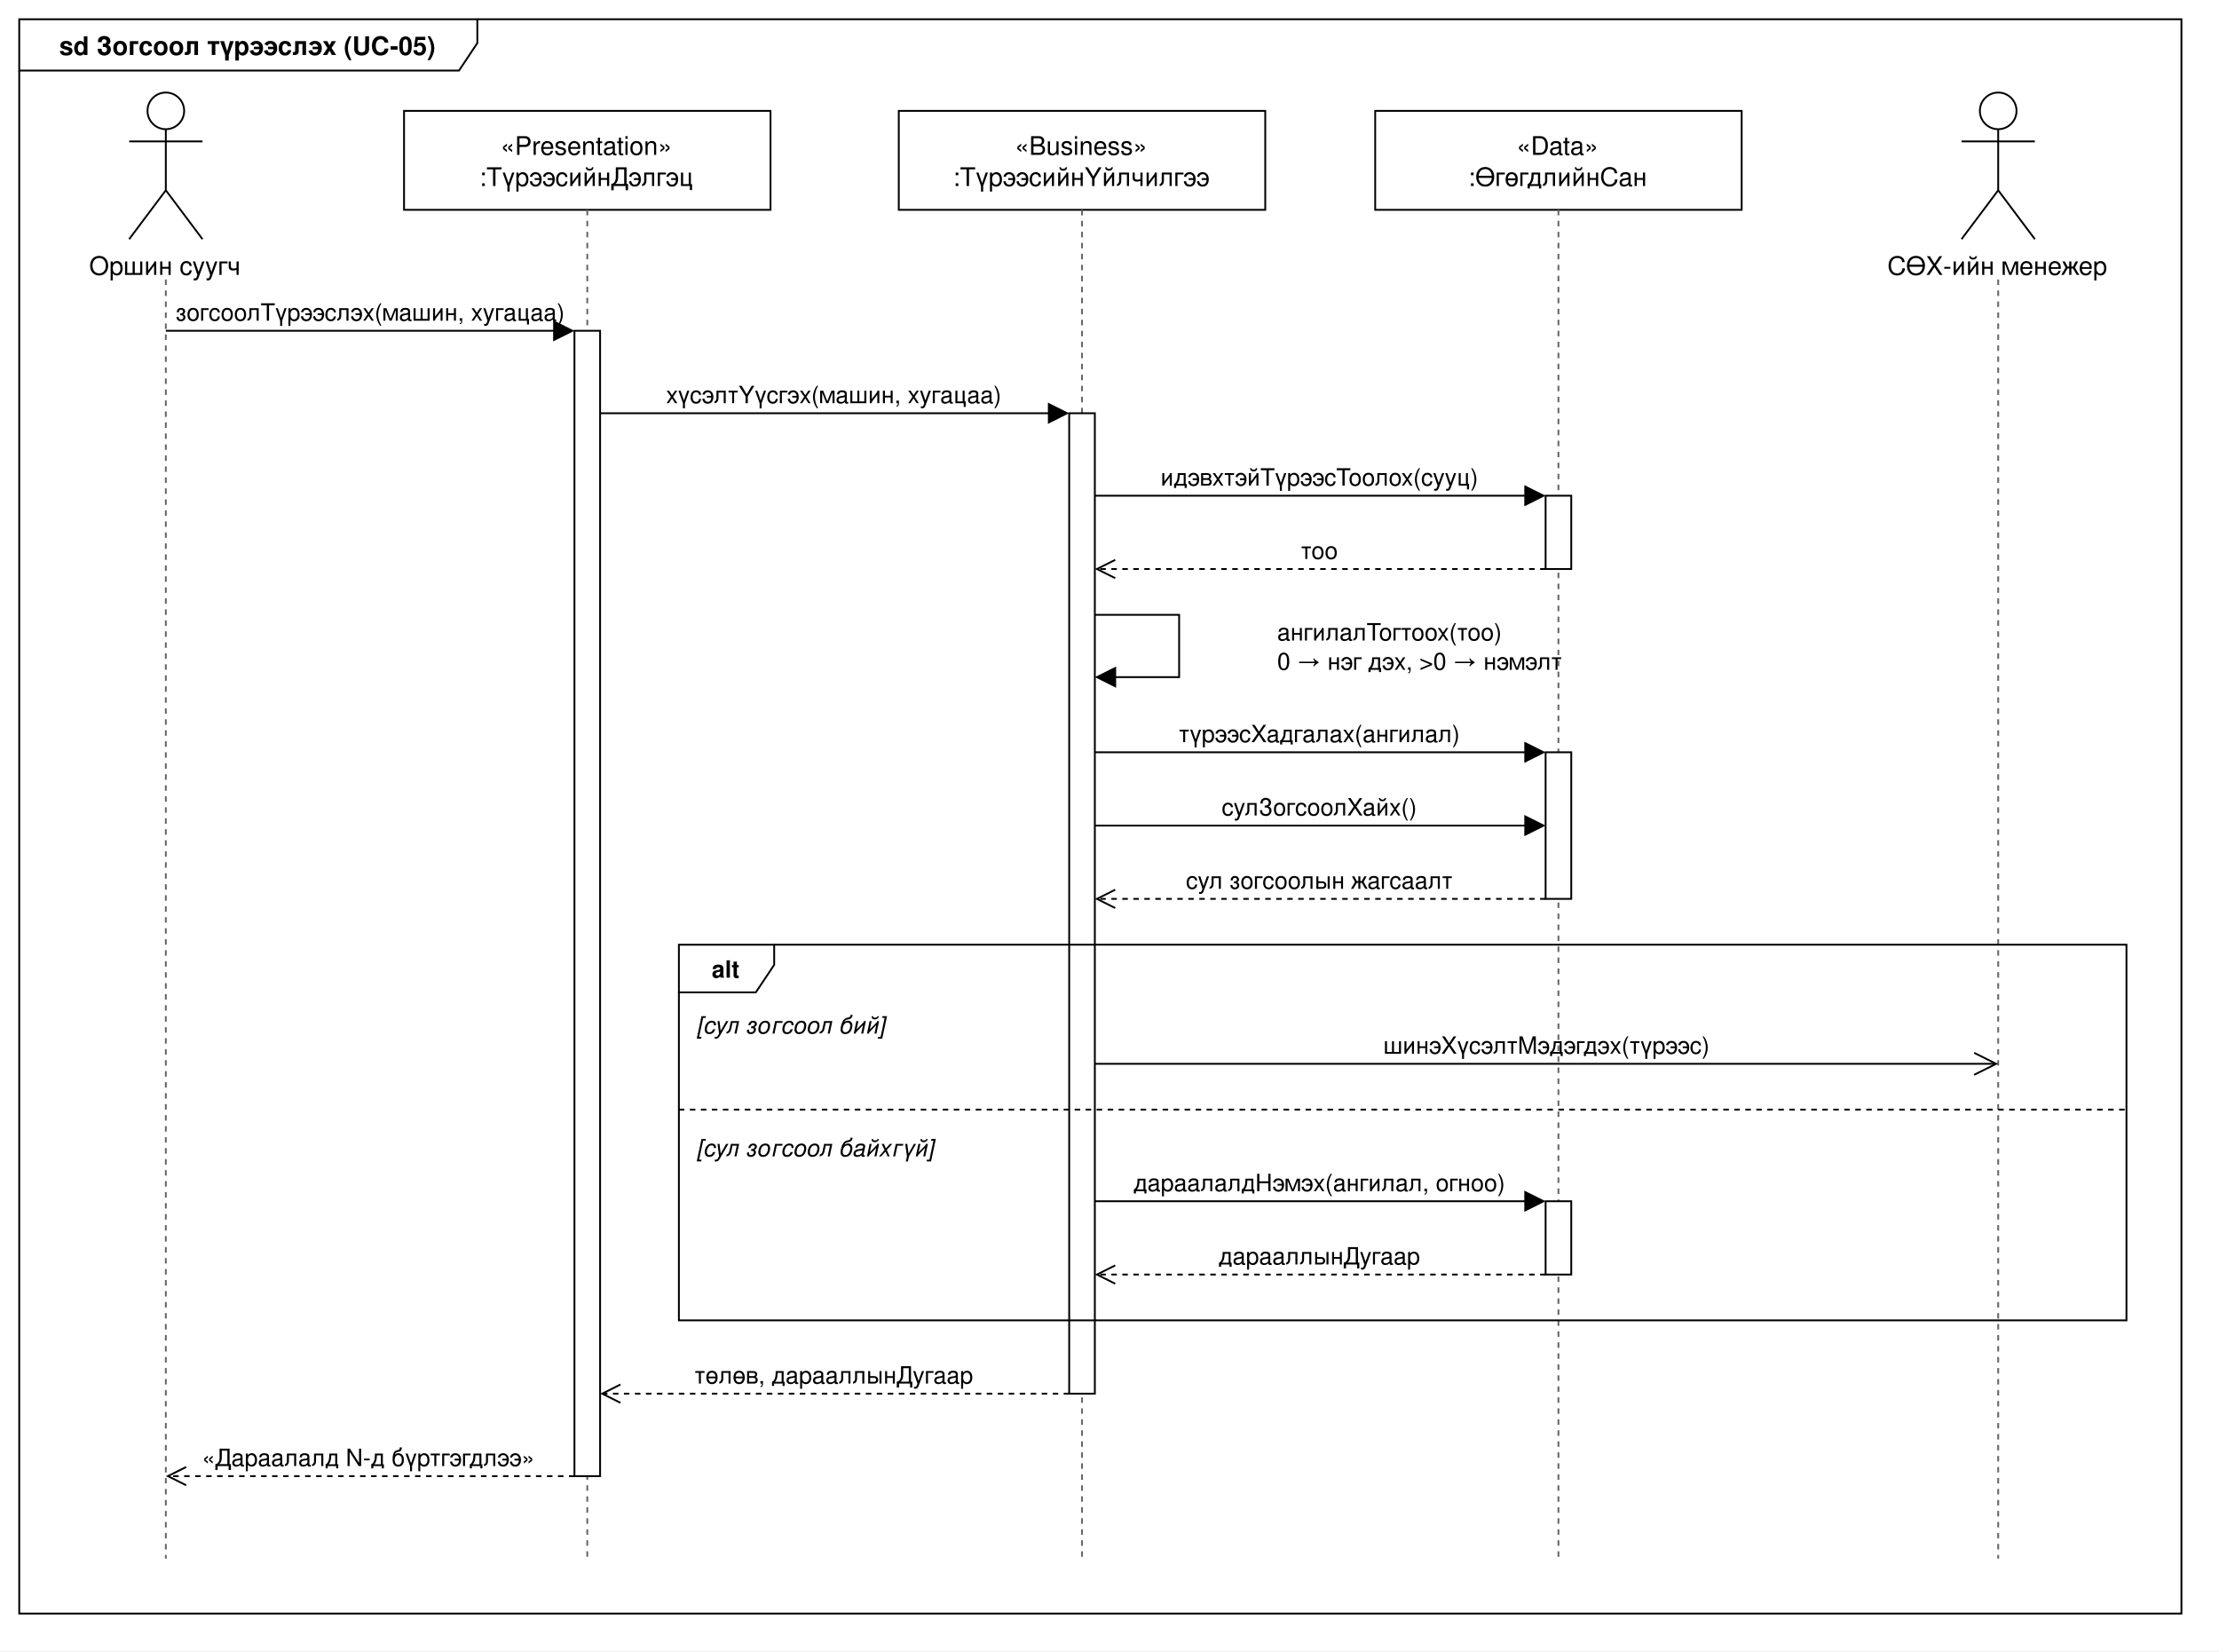
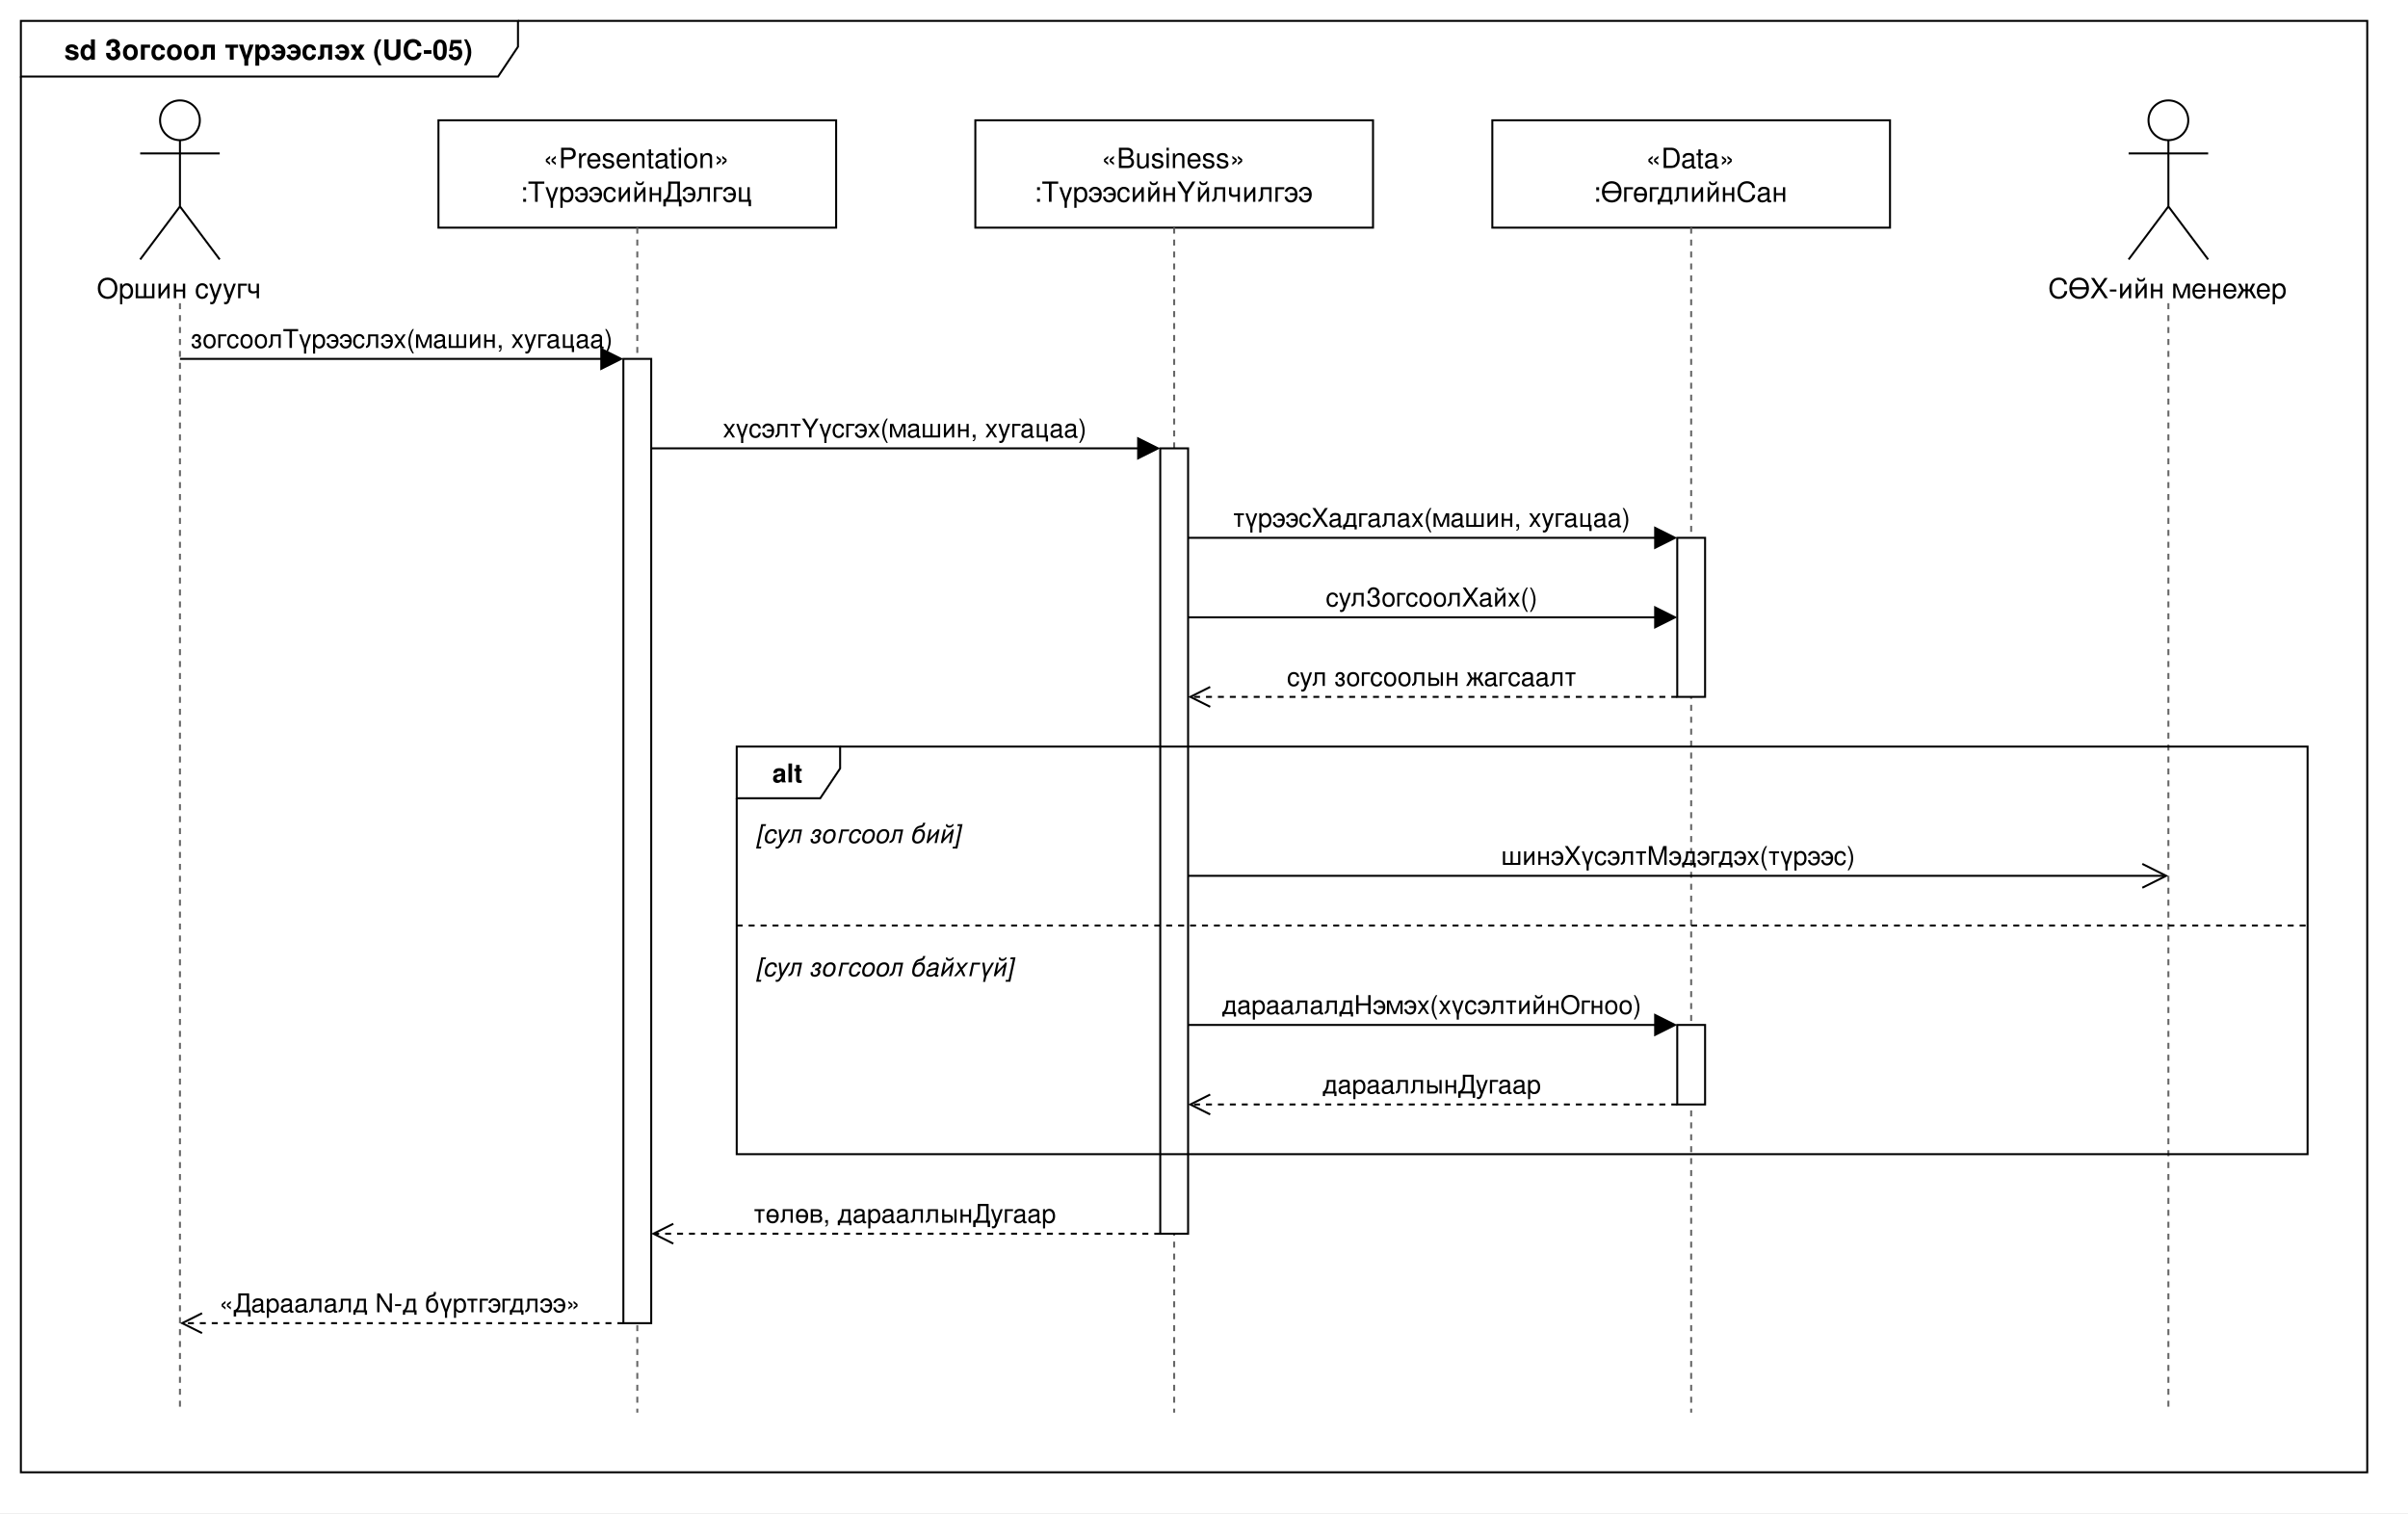
- <svg xmlns="http://www.w3.org/2000/svg" width="1211" height="901" viewBox="0 0 1211 901">
+ <svg xmlns="http://www.w3.org/2000/svg" width="1211" height="761" viewBox="0 0 1211 761">
  <rect width="100%" height="100%" fill="#ffffff" />
  <g transformOrigin="0 0" transform="scale(1,1)translate(-10,-10)">
    <g />
    <g>
      <g transform="translate(0.5,0.5)" style="visibility: visible;">
        <path d="M 20 20 L 270 20 L 270 33 L 260 48 L 20 48 Z" fill="none" stroke="white" stroke-miterlimit="10" pointer-events="stroke" style="" visibility="hidden" stroke-width="9" />
        <path d="M 20 20 L 270 20 L 270 33 L 260 48 L 20 48 Z" fill="none" stroke="#000000" stroke-miterlimit="10" pointer-events="all" style="" />
-         <path d="M 270 20 L 1200 20 L 1200 890 L 20 890 L 20 48" fill="none" stroke="white" stroke-miterlimit="10" pointer-events="stroke" style="" visibility="hidden" stroke-width="9" />
-         <path d="M 270 20 L 1200 20 L 1200 890 L 20 890 L 20 48" fill="none" stroke="#000000" stroke-miterlimit="10" pointer-events="all" style="" />
+         <path d="M 270 20 L 1200 20 L 1200 750 L 20 750 L 20 48" fill="none" stroke="white" stroke-miterlimit="10" pointer-events="stroke" style="" visibility="hidden" stroke-width="9" />
+         <path d="M 270 20 L 1200 20 L 1200 750 L 20 750 L 20 48" fill="none" stroke="#000000" stroke-miterlimit="10" pointer-events="all" style="" />
      </g>
      <g style="">
        <g fill="#000000" font-family="Helvetica" font-weight="bold" text-anchor="middle" font-size="14px" style="">
          <text x="145" y="40">sd Зогсоол түрээслэх (UC-05)</text>
        </g>
      </g>
      <g transform="translate(0.5,0.5)" style="visibility: visible;">
        <ellipse cx="100" cy="70" rx="10" ry="10" fill="#ffffff" stroke="#000000" pointer-events="all" style=" " />
        <path d="M 100 80 L 100 113.33 M 100 86.67 L 80 86.67 M 100 86.67 L 120 86.67 M 100 113.33 L 80 140 M 100 113.33 L 120 140" fill="none" stroke="white" stroke-miterlimit="10" pointer-events="stroke" style="" visibility="hidden" stroke-width="9" />
        <path d="M 100 80 L 100 113.33 M 100 86.67 L 80 86.67 M 100 86.67 L 120 86.67 M 100 113.33 L 80 140 M 100 113.33 L 120 140" fill="none" stroke="#000000" stroke-miterlimit="10" pointer-events="all" style="" />
      </g>
      <g style="">
        <g fill="#000000" font-family="Helvetica" text-anchor="middle" font-size="14px" style="">
          <text x="100" y="160">Оршин суугч</text>
        </g>
      </g>
      <g transform="translate(0.5,0.5)" style="visibility: visible;">
-         <path d="M 100 162 L 100 860" fill="none" stroke="white" stroke-miterlimit="10" pointer-events="stroke" style="" visibility="hidden" stroke-width="9" />
-         <path d="M 100 162 L 100 860" fill="none" stroke="#666666" stroke-miterlimit="10" stroke-dasharray="3 3" pointer-events="stroke" style="" />
+         <path d="M 100 162 L 100 720" fill="none" stroke="white" stroke-miterlimit="10" pointer-events="stroke" style="" visibility="hidden" stroke-width="9" />
+         <path d="M 100 162 L 100 720" fill="none" stroke="#666666" stroke-miterlimit="10" stroke-dasharray="3 3" pointer-events="stroke" style="" />
      </g>
      <g transform="translate(0.5,0.5)" style="visibility: visible;">
        <rect x="230" y="70" width="200" height="54" fill="#ffffff" stroke="#000000" pointer-events="all" style=" " />
      </g>
      <g style="">
        <g fill="#000000" font-family="Helvetica" text-anchor="middle" font-size="14px" style="">
          <text x="330" y="94.5">«Presentation»</text>
          <text x="330" y="111.5">:ТүрээсийнДэлгэц</text>
        </g>
      </g>
      <g transform="translate(0.5,0.5)" style="visibility: visible;">
-         <path d="M 330 124 L 330 860" fill="none" stroke="white" stroke-miterlimit="10" pointer-events="stroke" style="" visibility="hidden" stroke-width="9" />
-         <path d="M 330 124 L 330 860" fill="none" stroke="#666666" stroke-miterlimit="10" stroke-dasharray="3 3" pointer-events="stroke" style="" />
+         <path d="M 330 124 L 330 720" fill="none" stroke="white" stroke-miterlimit="10" pointer-events="stroke" style="" visibility="hidden" stroke-width="9" />
+         <path d="M 330 124 L 330 720" fill="none" stroke="#666666" stroke-miterlimit="10" stroke-dasharray="3 3" pointer-events="stroke" style="" />
      </g>
      <g transform="translate(0.5,0.5)" style="visibility: visible;">
        <rect x="500" y="70" width="200" height="54" fill="#ffffff" stroke="#000000" pointer-events="all" style=" " />
      </g>
      <g style="">
        <g fill="#000000" font-family="Helvetica" text-anchor="middle" font-size="14px" style="">
          <text x="600" y="94.5">«Business»</text>
          <text x="600" y="111.5">:ТүрээсийнҮйлчилгээ</text>
        </g>
      </g>
      <g transform="translate(0.5,0.5)" style="visibility: visible;">
-         <path d="M 600 124 L 600 860" fill="none" stroke="white" stroke-miterlimit="10" pointer-events="stroke" style="" visibility="hidden" stroke-width="9" />
-         <path d="M 600 124 L 600 860" fill="none" stroke="#666666" stroke-miterlimit="10" stroke-dasharray="3 3" pointer-events="stroke" style="" />
+         <path d="M 600 124 L 600 720" fill="none" stroke="white" stroke-miterlimit="10" pointer-events="stroke" style="" visibility="hidden" stroke-width="9" />
+         <path d="M 600 124 L 600 720" fill="none" stroke="#666666" stroke-miterlimit="10" stroke-dasharray="3 3" pointer-events="stroke" style="" />
      </g>
      <g transform="translate(0.5,0.5)" style="visibility: visible;">
        <rect x="760" y="70" width="200" height="54" fill="#ffffff" stroke="#000000" pointer-events="all" style=" " />
      </g>
      <g style="">
        <g fill="#000000" font-family="Helvetica" text-anchor="middle" font-size="14px" style="">
          <text x="860" y="94.5">«Data»</text>
          <text x="860" y="111.5">:ӨгөгдлийнСан</text>
        </g>
      </g>
      <g transform="translate(0.5,0.5)" style="visibility: visible;">
-         <path d="M 860 124 L 860 860" fill="none" stroke="white" stroke-miterlimit="10" pointer-events="stroke" style="" visibility="hidden" stroke-width="9" />
-         <path d="M 860 124 L 860 860" fill="none" stroke="#666666" stroke-miterlimit="10" stroke-dasharray="3 3" pointer-events="stroke" style="" />
+         <path d="M 860 124 L 860 720" fill="none" stroke="white" stroke-miterlimit="10" pointer-events="stroke" style="" visibility="hidden" stroke-width="9" />
+         <path d="M 860 124 L 860 720" fill="none" stroke="#666666" stroke-miterlimit="10" stroke-dasharray="3 3" pointer-events="stroke" style="" />
      </g>
      <g transform="translate(0.5,0.5)" style="visibility: visible;">
        <ellipse cx="1100" cy="70" rx="10" ry="10" fill="#ffffff" stroke="#000000" pointer-events="all" style=" " />
        <path d="M 1100 80 L 1100 113.33 M 1100 86.67 L 1080 86.67 M 1100 86.67 L 1120 86.67 M 1100 113.33 L 1080 140 M 1100 113.33 L 1120 140" fill="none" stroke="white" stroke-miterlimit="10" pointer-events="stroke" style="" visibility="hidden" stroke-width="9" />
        <path d="M 1100 80 L 1100 113.33 M 1100 86.67 L 1080 86.67 M 1100 86.67 L 1120 86.67 M 1100 113.33 L 1080 140 M 1100 113.33 L 1120 140" fill="none" stroke="#000000" stroke-miterlimit="10" pointer-events="all" style="" />
      </g>
      <g style="">
        <g fill="#000000" font-family="Helvetica" text-anchor="middle" font-size="14px" style="">
          <text x="1100" y="160">СӨХ-ийн менежер</text>
        </g>
      </g>
      <g transform="translate(0.5,0.5)" style="visibility: visible;">
-         <path d="M 1100 162 L 1100 860" fill="none" stroke="white" stroke-miterlimit="10" pointer-events="stroke" style="" visibility="hidden" stroke-width="9" />
-         <path d="M 1100 162 L 1100 860" fill="none" stroke="#666666" stroke-miterlimit="10" stroke-dasharray="3 3" pointer-events="stroke" style="" />
-       </g>
-       <g transform="translate(0.5,0.5)" style="visibility: visible;">
-         <rect x="323" y="190" width="14" height="625" fill="#ffffff" stroke="#000000" pointer-events="all" style=" " />
-       </g>
-       <g transform="translate(0.5,0.5)" style="visibility: visible;">
-         <rect x="593" y="235" width="14" height="535" fill="#ffffff" stroke="#000000" pointer-events="all" style=" " />
-       </g>
-       <g transform="translate(0.5,0.5)" style="visibility: visible;">
-         <rect x="853" y="280" width="14" height="40" fill="#ffffff" stroke="#000000" pointer-events="all" style=" " />
-       </g>
-       <g transform="translate(0.5,0.5)" style="visibility: visible;">
-         <rect x="853" y="420" width="14" height="80" fill="#ffffff" stroke="#000000" pointer-events="all" style=" " />
-       </g>
-       <g transform="translate(0.5,0.5)" style="visibility: visible;">
-         <rect x="853" y="665" width="14" height="40" fill="#ffffff" stroke="#000000" pointer-events="all" style=" " />
+         <path d="M 1100 162 L 1100 720" fill="none" stroke="white" stroke-miterlimit="10" pointer-events="stroke" style="" visibility="hidden" stroke-width="9" />
+         <path d="M 1100 162 L 1100 720" fill="none" stroke="#666666" stroke-miterlimit="10" stroke-dasharray="3 3" pointer-events="stroke" style="" />
+       </g>
+       <g transform="translate(0.5,0.5)" style="visibility: visible;">
+         <rect x="323" y="190" width="14" height="485" fill="#ffffff" stroke="#000000" pointer-events="all" style=" " />
+       </g>
+       <g transform="translate(0.5,0.5)" style="visibility: visible;">
+         <rect x="593" y="235" width="14" height="395" fill="#ffffff" stroke="#000000" pointer-events="all" style=" " />
+       </g>
+       <g transform="translate(0.5,0.5)" style="visibility: visible;">
+         <rect x="853" y="280" width="14" height="80" fill="#ffffff" stroke="#000000" pointer-events="all" style=" " />
+       </g>
+       <g transform="translate(0.5,0.5)" style="visibility: visible;">
+         <rect x="853" y="525" width="14" height="40" fill="#ffffff" stroke="#000000" pointer-events="all" style=" " />
      </g>
      <g transform="translate(0.5,0.5)" style="visibility: visible;">
        <path d="M 100 190 L 311.88 190" fill="none" stroke="white" stroke-miterlimit="10" pointer-events="stroke" style="" visibility="hidden" stroke-width="9" />
        <path d="M 100 190 L 311.88 190" fill="none" stroke="#000000" stroke-miterlimit="10" pointer-events="stroke" style="" />
        <path d="M 321.88 190 L 311.88 195 L 311.88 185 Z" fill="#000000" stroke="#000000" stroke-miterlimit="10" pointer-events="all" style=" " />
      </g>
      <g style="">
        <g fill="#000000" font-family="Helvetica" text-anchor="middle" font-size="13px" style="">
          <text x="212" y="185">зогсоолТүрээслэх(машин, хугацаа)</text>
        </g>
      </g>
      <g transform="translate(0.5,0.5)" style="visibility: visible;">
        <path d="M 337 235 L 581.88 235" fill="none" stroke="white" stroke-miterlimit="10" pointer-events="stroke" style="" visibility="hidden" stroke-width="9" />
        <path d="M 337 235 L 581.88 235" fill="none" stroke="#000000" stroke-miterlimit="10" pointer-events="stroke" style="" />
        <path d="M 591.88 235 L 581.88 240 L 581.88 230 Z" fill="#000000" stroke="#000000" stroke-miterlimit="10" pointer-events="all" style=" " />
      </g>
      <g style="">
        <g fill="#000000" font-family="Helvetica" text-anchor="middle" font-size="13px" style="">
          <text x="465" y="230">хүсэлтҮүсгэх(машин, хугацаа)</text>
        </g>
      </g>
      <g transform="translate(0.5,0.5)" style="visibility: visible;">
        <path d="M 607 280 L 841.88 280" fill="none" stroke="white" stroke-miterlimit="10" pointer-events="stroke" style="" visibility="hidden" stroke-width="9" />
        <path d="M 607 280 L 841.88 280" fill="none" stroke="#000000" stroke-miterlimit="10" pointer-events="stroke" style="" />
        <path d="M 851.88 280 L 841.88 285 L 841.88 275 Z" fill="#000000" stroke="#000000" stroke-miterlimit="10" pointer-events="all" style=" " />
      </g>
      <g style="">
        <g fill="#000000" font-family="Helvetica" text-anchor="middle" font-size="13px" style="">
-           <text x="730" y="275">идэвхтэйТүрээсТоолох(сууц)</text>
-         </g>
-       </g>
-       <g transform="translate(0.5,0.5)" style="visibility: visible;">
-         <path d="M 853 320 L 609.24 320" fill="none" stroke="white" stroke-miterlimit="10" pointer-events="stroke" style="" visibility="hidden" stroke-width="9" />
-         <path d="M 853 320 L 609.24 320" fill="none" stroke="#000000" stroke-miterlimit="10" stroke-dasharray="3 3" pointer-events="stroke" style="" />
-         <path d="M 618.12 315 L 608.12 320 L 618.12 325" fill="none" stroke="white" stroke-miterlimit="10" pointer-events="stroke" style="" visibility="hidden" stroke-width="9" />
-         <path d="M 618.12 315 L 608.12 320 L 618.12 325" fill="none" stroke="#000000" stroke-miterlimit="10" pointer-events="all" style="" />
-       </g>
-       <g style="">
-         <g fill="#000000" font-family="Helvetica" text-anchor="middle" font-size="13px" style="">
-           <text x="730" y="315">тоо</text>
-         </g>
-       </g>
-       <g transform="translate(0.5,0.5)" style="visibility: visible;">
-         <path d="M 607 345 L 653 345 L 653 379 L 618.12 379" fill="none" stroke="white" stroke-miterlimit="10" pointer-events="stroke" style="" visibility="hidden" stroke-width="9" />
-         <path d="M 607 345 L 653 345 L 653 379 L 618.12 379" fill="none" stroke="#000000" stroke-miterlimit="10" pointer-events="stroke" style="" />
-         <path d="M 608.12 379 L 618.12 374 L 618.12 384 Z" fill="#000000" stroke="#000000" stroke-miterlimit="10" pointer-events="all" style=" " />
-       </g>
-       <g style="">
-         <g fill="#000000" font-family="Helvetica" text-anchor="start" font-size="13px" style="">
-           <text x="707" y="359.5">ангилалТогтоох(тоо)</text>
-           <text x="707" y="375.5">0 → нэг дэх, &gt;0 → нэмэлт</text>
-         </g>
-       </g>
-       <g transform="translate(0.5,0.5)" style="visibility: visible;">
-         <path d="M 607 420 L 841.88 420" fill="none" stroke="white" stroke-miterlimit="10" pointer-events="stroke" style="" visibility="hidden" stroke-width="9" />
-         <path d="M 607 420 L 841.88 420" fill="none" stroke="#000000" stroke-miterlimit="10" pointer-events="stroke" style="" />
-         <path d="M 851.88 420 L 841.88 425 L 841.88 415 Z" fill="#000000" stroke="#000000" stroke-miterlimit="10" pointer-events="all" style=" " />
-       </g>
-       <g style="">
-         <g fill="#000000" font-family="Helvetica" text-anchor="middle" font-size="13px" style="">
-           <text x="730" y="415">түрээсХадгалах(ангилал)</text>
-         </g>
-       </g>
-       <g transform="translate(0.5,0.5)" style="visibility: visible;">
-         <path d="M 607 460 L 841.88 460" fill="none" stroke="white" stroke-miterlimit="10" pointer-events="stroke" style="" visibility="hidden" stroke-width="9" />
-         <path d="M 607 460 L 841.88 460" fill="none" stroke="#000000" stroke-miterlimit="10" pointer-events="stroke" style="" />
-         <path d="M 851.88 460 L 841.88 465 L 841.88 455 Z" fill="#000000" stroke="#000000" stroke-miterlimit="10" pointer-events="all" style=" " />
-       </g>
-       <g style="">
-         <g fill="#000000" font-family="Helvetica" text-anchor="middle" font-size="13px" style="">
-           <text x="730" y="455">сулЗогсоолХайх()</text>
-         </g>
-       </g>
-       <g transform="translate(0.5,0.5)" style="visibility: visible;">
-         <path d="M 853 500 L 609.24 500" fill="none" stroke="white" stroke-miterlimit="10" pointer-events="stroke" style="" visibility="hidden" stroke-width="9" />
-         <path d="M 853 500 L 609.24 500" fill="none" stroke="#000000" stroke-miterlimit="10" stroke-dasharray="3 3" pointer-events="stroke" style="" />
-         <path d="M 618.12 495 L 608.12 500 L 618.12 505" fill="none" stroke="white" stroke-miterlimit="10" pointer-events="stroke" style="" visibility="hidden" stroke-width="9" />
-         <path d="M 618.12 495 L 608.12 500 L 618.12 505" fill="none" stroke="#000000" stroke-miterlimit="10" pointer-events="all" style="" />
-       </g>
-       <g style="">
-         <g fill="#000000" font-family="Helvetica" text-anchor="middle" font-size="13px" style="">
-           <text x="730" y="495">сул зогсоолын жагсаалт</text>
-         </g>
-       </g>
-       <g transform="translate(0.5,0.5)" style="visibility: visible;">
-         <path d="M 380 525 L 432 525 L 432 536 L 422 551 L 380 551 Z" fill="none" stroke="white" stroke-miterlimit="10" pointer-events="stroke" style="" visibility="hidden" stroke-width="9" />
-         <path d="M 380 525 L 432 525 L 432 536 L 422 551 L 380 551 Z" fill="none" stroke="#000000" stroke-miterlimit="10" pointer-events="all" style="" />
-         <path d="M 432 525 L 1170 525 L 1170 730 L 380 730 L 380 551" fill="none" stroke="white" stroke-miterlimit="10" pointer-events="stroke" style="" visibility="hidden" stroke-width="9" />
-         <path d="M 432 525 L 1170 525 L 1170 730 L 380 730 L 380 551" fill="none" stroke="#000000" stroke-miterlimit="10" pointer-events="all" style="" />
+           <text x="730" y="275">түрээсХадгалах(машин, хугацаа)</text>
+         </g>
+       </g>
+       <g transform="translate(0.5,0.5)" style="visibility: visible;">
+         <path d="M 607 320 L 841.88 320" fill="none" stroke="white" stroke-miterlimit="10" pointer-events="stroke" style="" visibility="hidden" stroke-width="9" />
+         <path d="M 607 320 L 841.88 320" fill="none" stroke="#000000" stroke-miterlimit="10" pointer-events="stroke" style="" />
+         <path d="M 851.88 320 L 841.88 325 L 841.88 315 Z" fill="#000000" stroke="#000000" stroke-miterlimit="10" pointer-events="all" style=" " />
+       </g>
+       <g style="">
+         <g fill="#000000" font-family="Helvetica" text-anchor="middle" font-size="13px" style="">
+           <text x="730" y="315">сулЗогсоолХайх()</text>
+         </g>
+       </g>
+       <g transform="translate(0.5,0.5)" style="visibility: visible;">
+         <path d="M 853 360 L 609.24 360" fill="none" stroke="white" stroke-miterlimit="10" pointer-events="stroke" style="" visibility="hidden" stroke-width="9" />
+         <path d="M 853 360 L 609.24 360" fill="none" stroke="#000000" stroke-miterlimit="10" stroke-dasharray="3 3" pointer-events="stroke" style="" />
+         <path d="M 618.12 355 L 608.12 360 L 618.12 365" fill="none" stroke="white" stroke-miterlimit="10" pointer-events="stroke" style="" visibility="hidden" stroke-width="9" />
+         <path d="M 618.12 355 L 608.12 360 L 618.12 365" fill="none" stroke="#000000" stroke-miterlimit="10" pointer-events="all" style="" />
+       </g>
+       <g style="">
+         <g fill="#000000" font-family="Helvetica" text-anchor="middle" font-size="13px" style="">
+           <text x="730" y="355">сул зогсоолын жагсаалт</text>
+         </g>
+       </g>
+       <g transform="translate(0.5,0.5)" style="visibility: visible;">
+         <path d="M 380 385 L 432 385 L 432 396 L 422 411 L 380 411 Z" fill="none" stroke="white" stroke-miterlimit="10" pointer-events="stroke" style="" visibility="hidden" stroke-width="9" />
+         <path d="M 380 385 L 432 385 L 432 396 L 422 411 L 380 411 Z" fill="none" stroke="#000000" stroke-miterlimit="10" pointer-events="all" style="" />
+         <path d="M 432 385 L 1170 385 L 1170 590 L 380 590 L 380 411" fill="none" stroke="white" stroke-miterlimit="10" pointer-events="stroke" style="" visibility="hidden" stroke-width="9" />
+         <path d="M 432 385 L 1170 385 L 1170 590 L 380 590 L 380 411" fill="none" stroke="#000000" stroke-miterlimit="10" pointer-events="all" style="" />
      </g>
      <g style="">
        <g fill="#000000" font-family="Helvetica" font-weight="bold" text-anchor="middle" font-size="13px" style="">
-           <text x="406" y="543.5">alt</text>
-         </g>
-       </g>
-       <g transform="translate(0.5,0.5)" style="visibility: visible;">
-         <rect x="388" y="555" width="10" height="20" fill="none" stroke="white" pointer-events="stroke" visibility="hidden" stroke-width="9" />
-         <rect x="388" y="555" width="10" height="20" fill="none" stroke="none" pointer-events="all" />
+           <text x="406" y="403.5">alt</text>
+         </g>
+       </g>
+       <g transform="translate(0.5,0.5)" style="visibility: visible;">
+         <rect x="388" y="415" width="10" height="20" fill="none" stroke="white" pointer-events="stroke" visibility="hidden" stroke-width="9" />
+         <rect x="388" y="415" width="10" height="20" fill="none" stroke="none" pointer-events="all" />
      </g>
      <g style="">
        <g fill="#000000" font-family="Helvetica" font-style="italic" text-anchor="start" font-size="13px" style="">
-           <text x="390" y="574">[сул зогсоол бий]</text>
-         </g>
-       </g>
-       <g transform="translate(0.5,0.5)" style="visibility: visible;">
-         <rect x="388" y="622" width="10" height="20" fill="none" stroke="white" pointer-events="stroke" visibility="hidden" stroke-width="9" />
-         <rect x="388" y="622" width="10" height="20" fill="none" stroke="none" pointer-events="all" />
+           <text x="390" y="434">[сул зогсоол бий]</text>
+         </g>
+       </g>
+       <g transform="translate(0.5,0.5)" style="visibility: visible;">
+         <rect x="388" y="482" width="10" height="20" fill="none" stroke="white" pointer-events="stroke" visibility="hidden" stroke-width="9" />
+         <rect x="388" y="482" width="10" height="20" fill="none" stroke="none" pointer-events="all" />
      </g>
      <g style="">
        <g fill="#000000" font-family="Helvetica" font-style="italic" text-anchor="start" font-size="13px" style="">
-           <text x="390" y="641">[сул зогсоол байхгүй]</text>
-         </g>
-       </g>
-       <g transform="translate(0.5,0.5)" style="visibility: visible;">
-         <path d="M 380 615 L 1170 615" fill="none" stroke="white" stroke-miterlimit="10" pointer-events="stroke" style="" visibility="hidden" stroke-width="9" />
-         <path d="M 380 615 L 1170 615" fill="none" stroke="#000000" stroke-miterlimit="10" stroke-dasharray="3 3" pointer-events="stroke" style="" />
-       </g>
-       <g transform="translate(0.5,0.5)" style="visibility: visible;">
-         <path d="M 607 590 L 1097.76 590" fill="none" stroke="white" stroke-miterlimit="10" pointer-events="stroke" style="" visibility="hidden" stroke-width="9" />
-         <path d="M 607 590 L 1097.76 590" fill="none" stroke="#000000" stroke-miterlimit="10" pointer-events="stroke" style="" />
-         <path d="M 1086.88 596 L 1098.88 590 L 1086.88 584" fill="none" stroke="white" stroke-miterlimit="10" pointer-events="stroke" style="" visibility="hidden" stroke-width="9" />
-         <path d="M 1086.88 596 L 1098.88 590 L 1086.88 584" fill="none" stroke="#000000" stroke-miterlimit="10" pointer-events="all" style="" />
-       </g>
-       <g style="">
-         <g fill="#000000" font-family="Helvetica" text-anchor="middle" font-size="13px" style="">
-           <text x="854" y="585">шинэХүсэлтМэдэгдэх(түрээс)</text>
-         </g>
-       </g>
-       <g transform="translate(0.5,0.5)" style="visibility: visible;">
-         <path d="M 607 665 L 841.88 665" fill="none" stroke="white" stroke-miterlimit="10" pointer-events="stroke" style="" visibility="hidden" stroke-width="9" />
-         <path d="M 607 665 L 841.88 665" fill="none" stroke="#000000" stroke-miterlimit="10" pointer-events="stroke" style="" />
-         <path d="M 851.88 665 L 841.88 670 L 841.88 660 Z" fill="#000000" stroke="#000000" stroke-miterlimit="10" pointer-events="all" style=" " />
-       </g>
-       <g style="">
-         <g fill="#000000" font-family="Helvetica" text-anchor="middle" font-size="13px" style="">
-           <text x="730" y="660">дараалалдНэмэх(ангилал, огноо)</text>
-         </g>
-       </g>
-       <g transform="translate(0.5,0.5)" style="visibility: visible;">
-         <path d="M 853 705 L 609.24 705" fill="none" stroke="white" stroke-miterlimit="10" pointer-events="stroke" style="" visibility="hidden" stroke-width="9" />
-         <path d="M 853 705 L 609.24 705" fill="none" stroke="#000000" stroke-miterlimit="10" stroke-dasharray="3 3" pointer-events="stroke" style="" />
-         <path d="M 618.12 700 L 608.12 705 L 618.12 710" fill="none" stroke="white" stroke-miterlimit="10" pointer-events="stroke" style="" visibility="hidden" stroke-width="9" />
-         <path d="M 618.12 700 L 608.12 705 L 618.12 710" fill="none" stroke="#000000" stroke-miterlimit="10" pointer-events="all" style="" />
-       </g>
-       <g style="">
-         <g fill="#000000" font-family="Helvetica" text-anchor="middle" font-size="13px" style="">
-           <text x="730" y="700">дарааллынДугаар</text>
-         </g>
-       </g>
-       <g transform="translate(0.5,0.5)" style="visibility: visible;">
-         <path d="M 593 770 L 339.24 770" fill="none" stroke="white" stroke-miterlimit="10" pointer-events="stroke" style="" visibility="hidden" stroke-width="9" />
-         <path d="M 593 770 L 339.24 770" fill="none" stroke="#000000" stroke-miterlimit="10" stroke-dasharray="3 3" pointer-events="stroke" style="" />
-         <path d="M 348.12 765 L 338.12 770 L 348.12 775" fill="none" stroke="white" stroke-miterlimit="10" pointer-events="stroke" style="" visibility="hidden" stroke-width="9" />
-         <path d="M 348.12 765 L 338.12 770 L 348.12 775" fill="none" stroke="#000000" stroke-miterlimit="10" pointer-events="all" style="" />
-       </g>
-       <g style="">
-         <g fill="#000000" font-family="Helvetica" text-anchor="middle" font-size="13px" style="">
-           <text x="465" y="765">төлөв, дарааллынДугаар</text>
-         </g>
-       </g>
-       <g transform="translate(0.5,0.5)" style="visibility: visible;">
-         <path d="M 323 815 L 102.24 815" fill="none" stroke="white" stroke-miterlimit="10" pointer-events="stroke" style="" visibility="hidden" stroke-width="9" />
-         <path d="M 323 815 L 102.24 815" fill="none" stroke="#000000" stroke-miterlimit="10" stroke-dasharray="3 3" pointer-events="stroke" style="" />
-         <path d="M 111.12 810 L 101.12 815 L 111.12 820" fill="none" stroke="white" stroke-miterlimit="10" pointer-events="stroke" style="" visibility="hidden" stroke-width="9" />
-         <path d="M 111.12 810 L 101.12 815 L 111.12 820" fill="none" stroke="#000000" stroke-miterlimit="10" pointer-events="all" style="" />
-       </g>
-       <g style="">
-         <g fill="#000000" font-family="Helvetica" text-anchor="middle" font-size="13px" style="">
-           <text x="211" y="810">«Дараалалд N-д бүртгэгдлээ»</text>
+           <text x="390" y="501">[сул зогсоол байхгүй]</text>
+         </g>
+       </g>
+       <g transform="translate(0.5,0.5)" style="visibility: visible;">
+         <path d="M 380 475 L 1170 475" fill="none" stroke="white" stroke-miterlimit="10" pointer-events="stroke" style="" visibility="hidden" stroke-width="9" />
+         <path d="M 380 475 L 1170 475" fill="none" stroke="#000000" stroke-miterlimit="10" stroke-dasharray="3 3" pointer-events="stroke" style="" />
+       </g>
+       <g transform="translate(0.5,0.5)" style="visibility: visible;">
+         <path d="M 607 450 L 1097.76 450" fill="none" stroke="white" stroke-miterlimit="10" pointer-events="stroke" style="" visibility="hidden" stroke-width="9" />
+         <path d="M 607 450 L 1097.76 450" fill="none" stroke="#000000" stroke-miterlimit="10" pointer-events="stroke" style="" />
+         <path d="M 1086.88 456 L 1098.88 450 L 1086.88 444" fill="none" stroke="white" stroke-miterlimit="10" pointer-events="stroke" style="" visibility="hidden" stroke-width="9" />
+         <path d="M 1086.88 456 L 1098.88 450 L 1086.88 444" fill="none" stroke="#000000" stroke-miterlimit="10" pointer-events="all" style="" />
+       </g>
+       <g style="">
+         <g fill="#000000" font-family="Helvetica" text-anchor="middle" font-size="13px" style="">
+           <text x="854" y="445">шинэХүсэлтМэдэгдэх(түрээс)</text>
+         </g>
+       </g>
+       <g transform="translate(0.5,0.5)" style="visibility: visible;">
+         <path d="M 607 525 L 841.88 525" fill="none" stroke="white" stroke-miterlimit="10" pointer-events="stroke" style="" visibility="hidden" stroke-width="9" />
+         <path d="M 607 525 L 841.88 525" fill="none" stroke="#000000" stroke-miterlimit="10" pointer-events="stroke" style="" />
+         <path d="M 851.88 525 L 841.88 530 L 841.88 520 Z" fill="#000000" stroke="#000000" stroke-miterlimit="10" pointer-events="all" style=" " />
+       </g>
+       <g style="">
+         <g fill="#000000" font-family="Helvetica" text-anchor="middle" font-size="13px" style="">
+           <text x="730" y="520">дараалалдНэмэх(хүсэлтийнОгноо)</text>
+         </g>
+       </g>
+       <g transform="translate(0.5,0.5)" style="visibility: visible;">
+         <path d="M 853 565 L 609.24 565" fill="none" stroke="white" stroke-miterlimit="10" pointer-events="stroke" style="" visibility="hidden" stroke-width="9" />
+         <path d="M 853 565 L 609.24 565" fill="none" stroke="#000000" stroke-miterlimit="10" stroke-dasharray="3 3" pointer-events="stroke" style="" />
+         <path d="M 618.12 560 L 608.12 565 L 618.12 570" fill="none" stroke="white" stroke-miterlimit="10" pointer-events="stroke" style="" visibility="hidden" stroke-width="9" />
+         <path d="M 618.12 560 L 608.12 565 L 618.12 570" fill="none" stroke="#000000" stroke-miterlimit="10" pointer-events="all" style="" />
+       </g>
+       <g style="">
+         <g fill="#000000" font-family="Helvetica" text-anchor="middle" font-size="13px" style="">
+           <text x="730" y="560">дарааллынДугаар</text>
+         </g>
+       </g>
+       <g transform="translate(0.5,0.5)" style="visibility: visible;">
+         <path d="M 593 630 L 339.24 630" fill="none" stroke="white" stroke-miterlimit="10" pointer-events="stroke" style="" visibility="hidden" stroke-width="9" />
+         <path d="M 593 630 L 339.24 630" fill="none" stroke="#000000" stroke-miterlimit="10" stroke-dasharray="3 3" pointer-events="stroke" style="" />
+         <path d="M 348.12 625 L 338.12 630 L 348.12 635" fill="none" stroke="white" stroke-miterlimit="10" pointer-events="stroke" style="" visibility="hidden" stroke-width="9" />
+         <path d="M 348.12 625 L 338.12 630 L 348.12 635" fill="none" stroke="#000000" stroke-miterlimit="10" pointer-events="all" style="" />
+       </g>
+       <g style="">
+         <g fill="#000000" font-family="Helvetica" text-anchor="middle" font-size="13px" style="">
+           <text x="465" y="625">төлөв, дарааллынДугаар</text>
+         </g>
+       </g>
+       <g transform="translate(0.5,0.5)" style="visibility: visible;">
+         <path d="M 323 675 L 102.24 675" fill="none" stroke="white" stroke-miterlimit="10" pointer-events="stroke" style="" visibility="hidden" stroke-width="9" />
+         <path d="M 323 675 L 102.24 675" fill="none" stroke="#000000" stroke-miterlimit="10" stroke-dasharray="3 3" pointer-events="stroke" style="" />
+         <path d="M 111.12 670 L 101.12 675 L 111.12 680" fill="none" stroke="white" stroke-miterlimit="10" pointer-events="stroke" style="" visibility="hidden" stroke-width="9" />
+         <path d="M 111.12 670 L 101.12 675 L 111.12 680" fill="none" stroke="#000000" stroke-miterlimit="10" pointer-events="all" style="" />
+       </g>
+       <g style="">
+         <g fill="#000000" font-family="Helvetica" text-anchor="middle" font-size="13px" style="">
+           <text x="211" y="670">«Дараалалд N-д бүртгэгдлээ»</text>
        </g>
      </g>
    </g>
    <g />
    <g />
  </g>
</svg>
